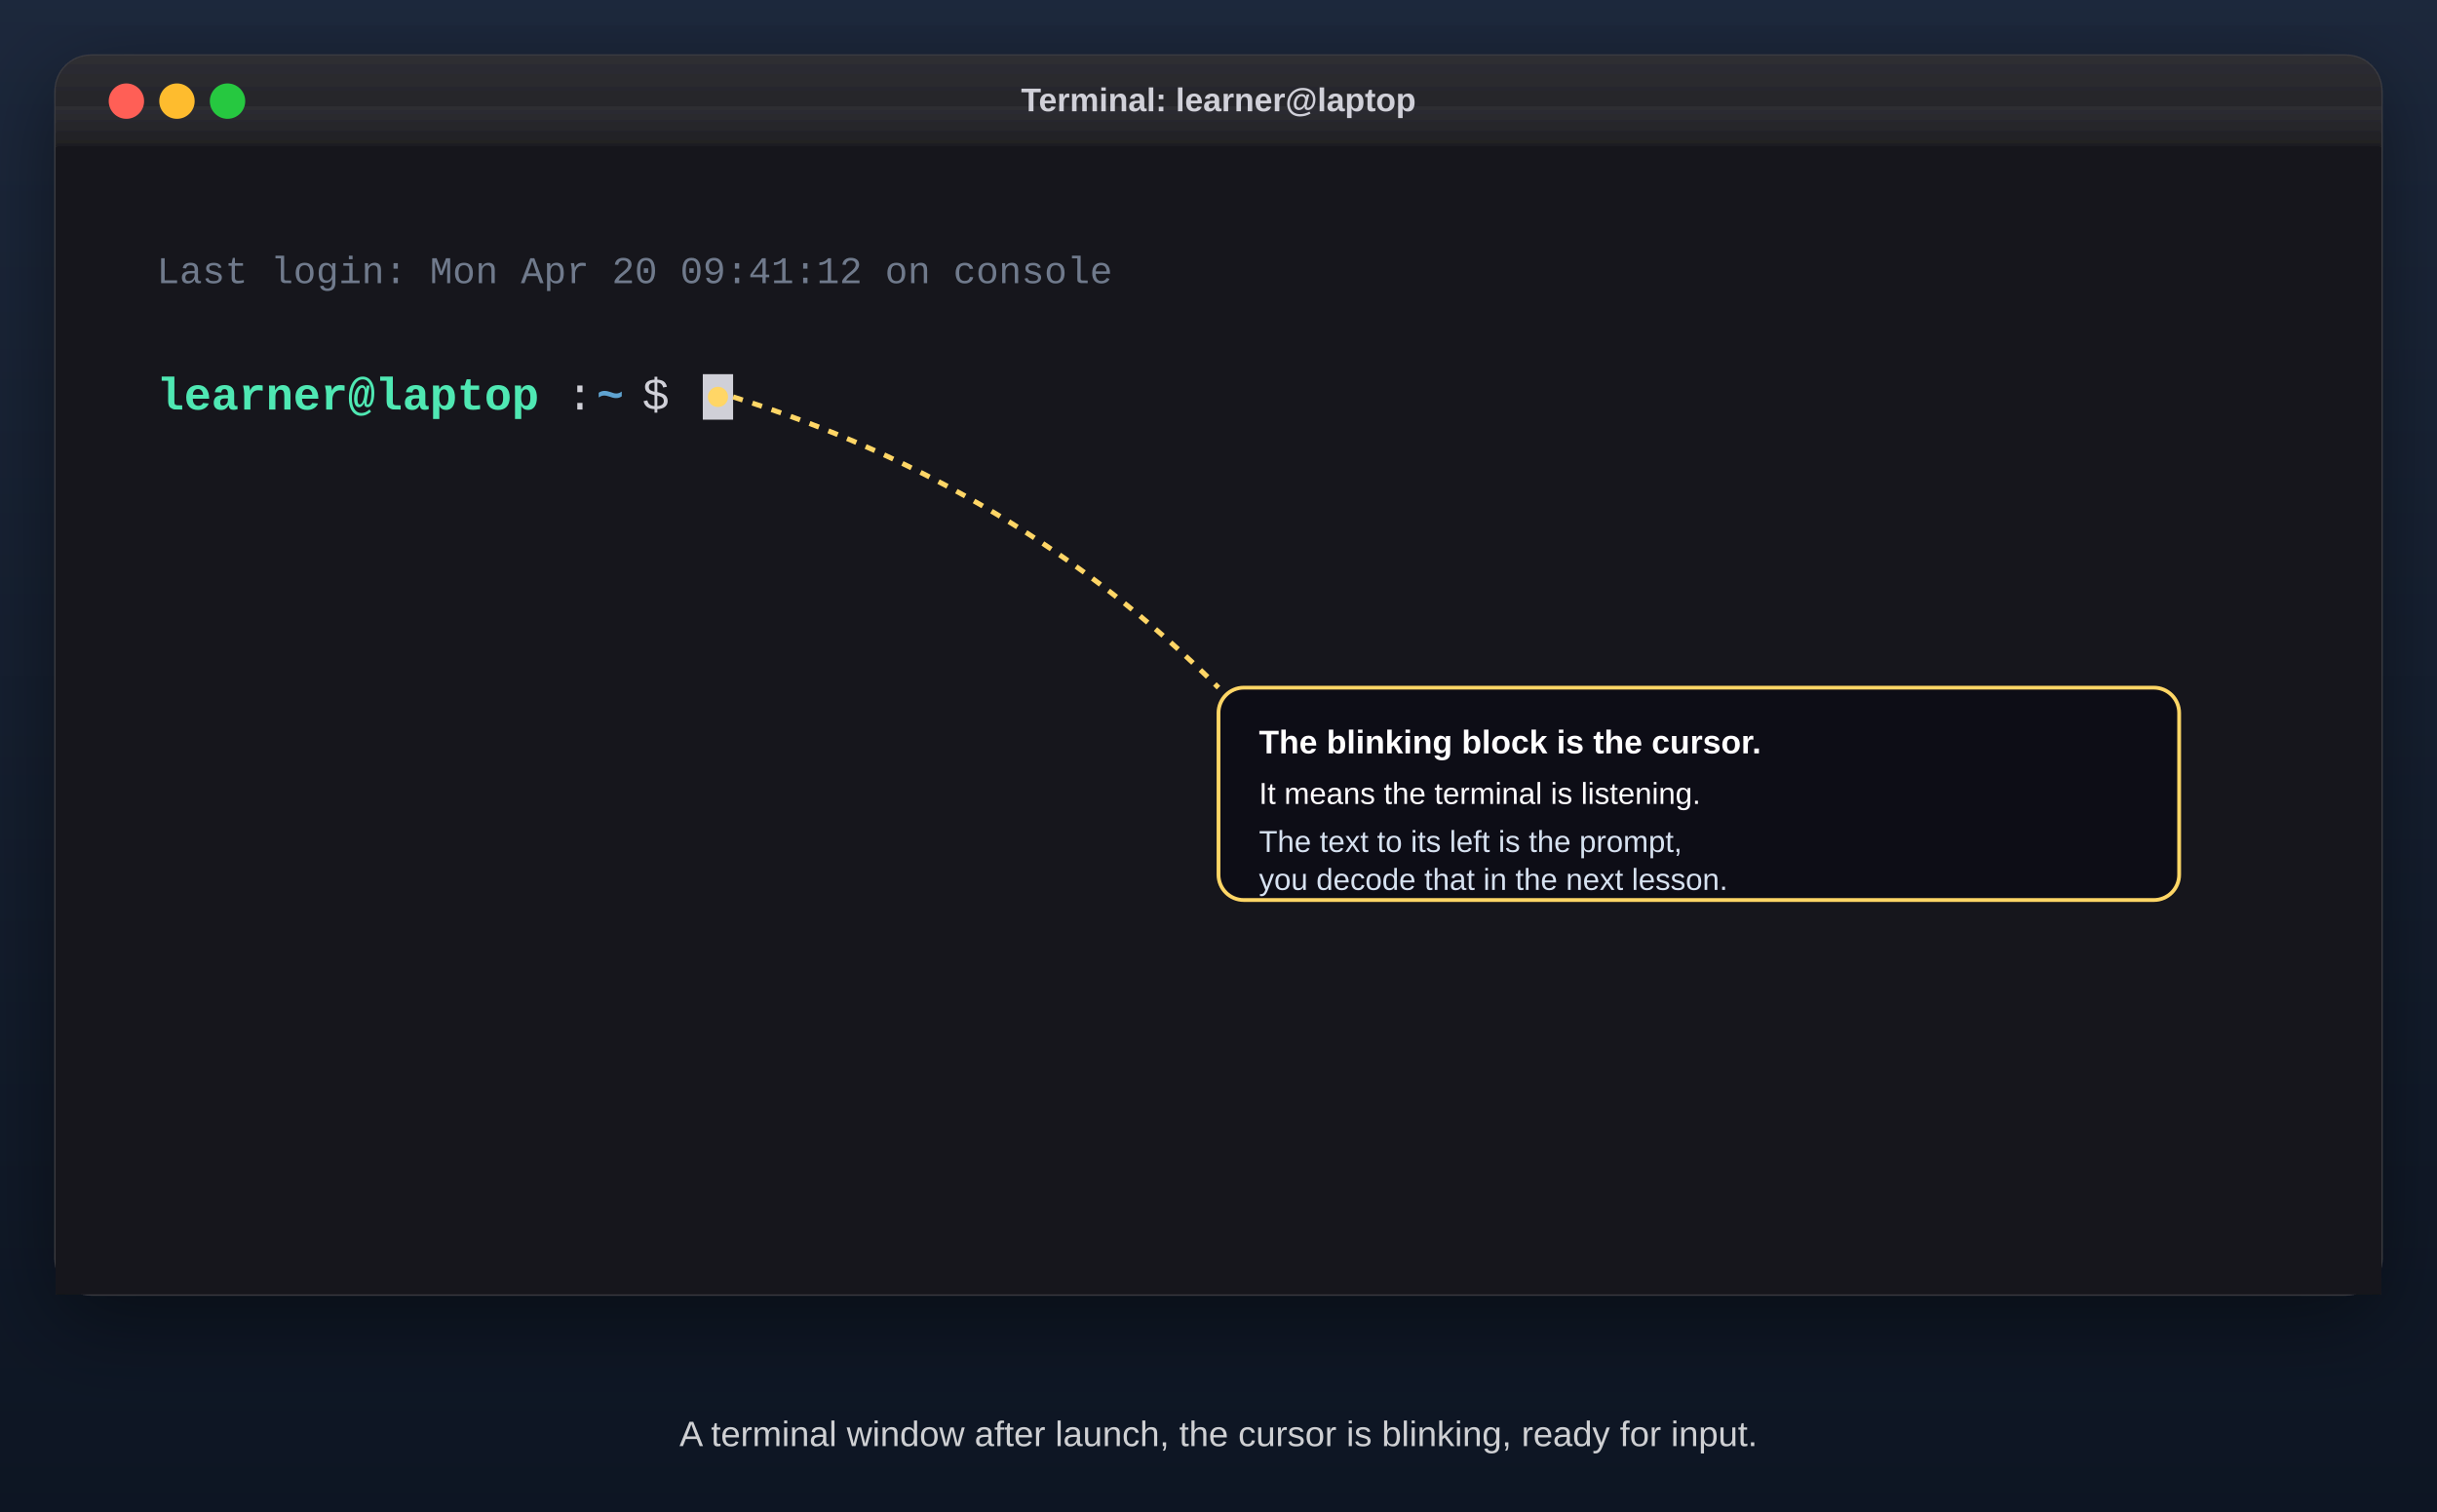
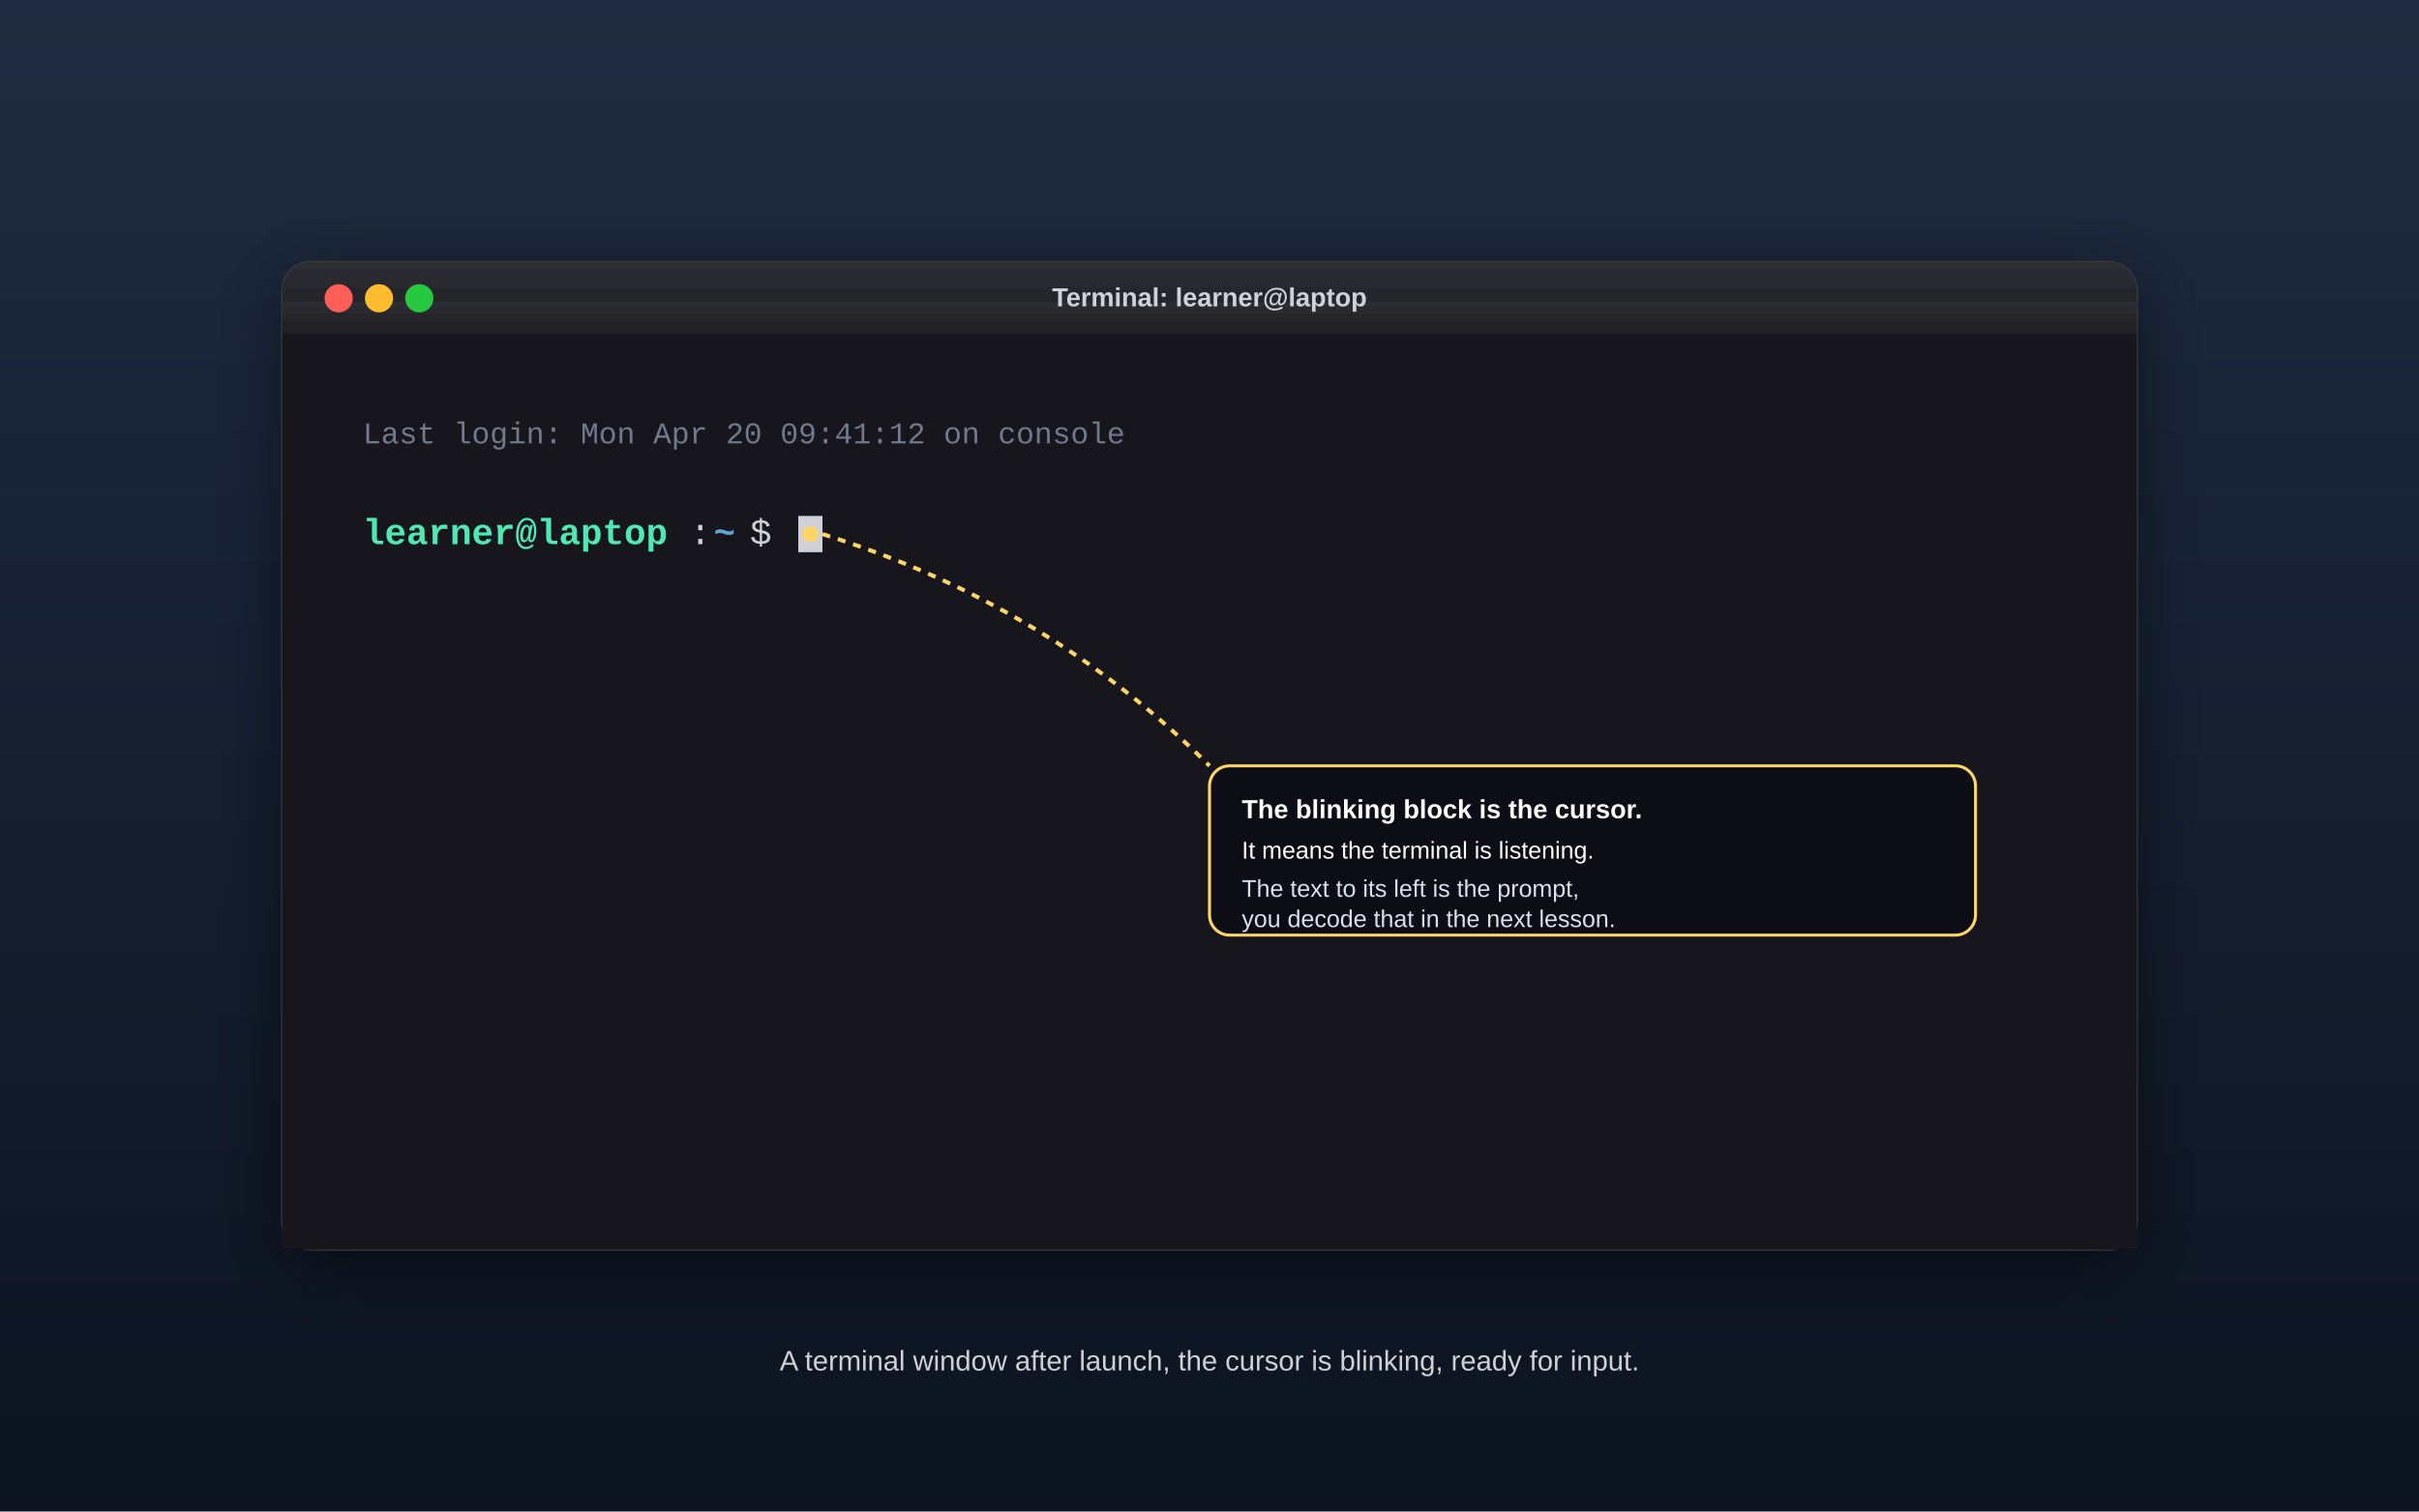
- <svg xmlns="http://www.w3.org/2000/svg" viewBox="118 108 964 598" width="964" height="598" role="img" aria-labelledby="term-title term-desc">
+ <svg xmlns="http://www.w3.org/2000/svg" viewBox="0 0 1200 750" role="img" aria-labelledby="term-title term-desc">
  <defs>
    <linearGradient id="bgSoft" x1="0" y1="0" x2="0" y2="1">
      <stop offset="0" stop-color="#1F2B40" />
      <stop offset="1" stop-color="#0C1421" />
    </linearGradient>
    <linearGradient id="titleBar" x1="0" y1="0" x2="0" y2="1">
      <stop offset="0" stop-color="#2E2E33" />
      <stop offset="1" stop-color="#1E1E22" />
    </linearGradient>
    <filter id="shadowT" x="-20%" y="-20%" width="140%" height="140%">
      <feGaussianBlur in="SourceAlpha" stdDeviation="18" />
      <feOffset dx="0" dy="10" />
      <feComponentTransfer>
        <feFuncA type="linear" slope="0.45" />
      </feComponentTransfer>
      <feMerge>
        <feMergeNode />
        <feMergeNode in="SourceGraphic" />
      </feMerge>
    </filter>
    <style>
      .ui { font-family: -apple-system, "Segoe UI", "Cantarell", system-ui, Arial, sans-serif; }
      .mono { font-family: "SF Mono", "Cascadia Mono", "Ubuntu Mono", Consolas, "Courier New", monospace; }
    </style>
  </defs>
  <rect width="1200" height="750" fill="url(#bgSoft)" />
  <g filter="url(#shadowT)">
    <rect x="140" y="130" width="920" height="490" rx="14" fill="#1B1B1F" stroke="#3A3A40" />
    <rect x="140" y="130" width="920" height="36" rx="14" fill="url(#titleBar)" />
    <rect x="140" y="150" width="920" height="16" fill="url(#titleBar)" />
    <circle cx="168" cy="148" r="7" fill="#FF5F57" />
    <circle cx="188" cy="148" r="7" fill="#FEBC2E" />
    <circle cx="208" cy="148" r="7" fill="#28C840" />
    <text x="600" y="152" class="ui" font-size="13" fill="#D0D0D8" text-anchor="middle" font-weight="600">Terminal: learner@laptop</text>
    <rect x="140" y="166" width="920" height="454" fill="#15151A" />
    <text x="180" y="220" class="mono" font-size="15" fill="#6F7A8C">Last login: Mon Apr 20 09:41:12 on console</text>
    <text x="180" y="270" class="mono" font-size="18" fill="#50E8B3" font-weight="700">learner@laptop</text>
    <text x="342" y="270" class="mono" font-size="18" fill="#D0D0D8">:</text>
    <text x="354" y="270" class="mono" font-size="18" fill="#5FA3D1" font-weight="700">~</text>
    <text x="372" y="270" class="mono" font-size="18" fill="#D0D0D8">$ </text>
    <rect x="396" y="256" width="12" height="18" fill="#D0D0D8">
      <animate attributeName="opacity" values="1;1;0;0;1" keyTimes="0;0.5;0.5;1;1" dur="1s" repeatCount="indefinite" />
    </rect>
    <g>
      <path d="M 408 265 Q 520 300 600 380" stroke="#FFD666" stroke-width="2" fill="none" stroke-dasharray="4 4" />
      <circle cx="402" cy="265" r="4" fill="#FFD666" />
      <rect x="600" y="380" width="380" height="84" rx="10" fill="#0F0A18" fill-opacity="0.95" stroke="#FFD666" stroke-width="1.5" />
      <text x="616" y="406" class="ui" font-size="13" font-weight="700" fill="#FFFFFF">The blinking block is the cursor.</text>
      <text x="616" y="426" class="ui" font-size="12" fill="#FFFFFF">It means the terminal is listening.</text>
      <text x="616" y="445" class="ui" font-size="12" fill="#D6E2F0">The text to its left is the prompt,</text>
      <text x="616" y="460" class="ui" font-size="12" fill="#D6E2F0">you decode that in the next lesson.</text>
    </g>
  </g>
  <text x="600" y="680" class="ui" font-size="14" fill="#FFFFFF" fill-opacity="0.8" text-anchor="middle">A terminal window after launch, the cursor is blinking, ready for input.</text>
</svg>
